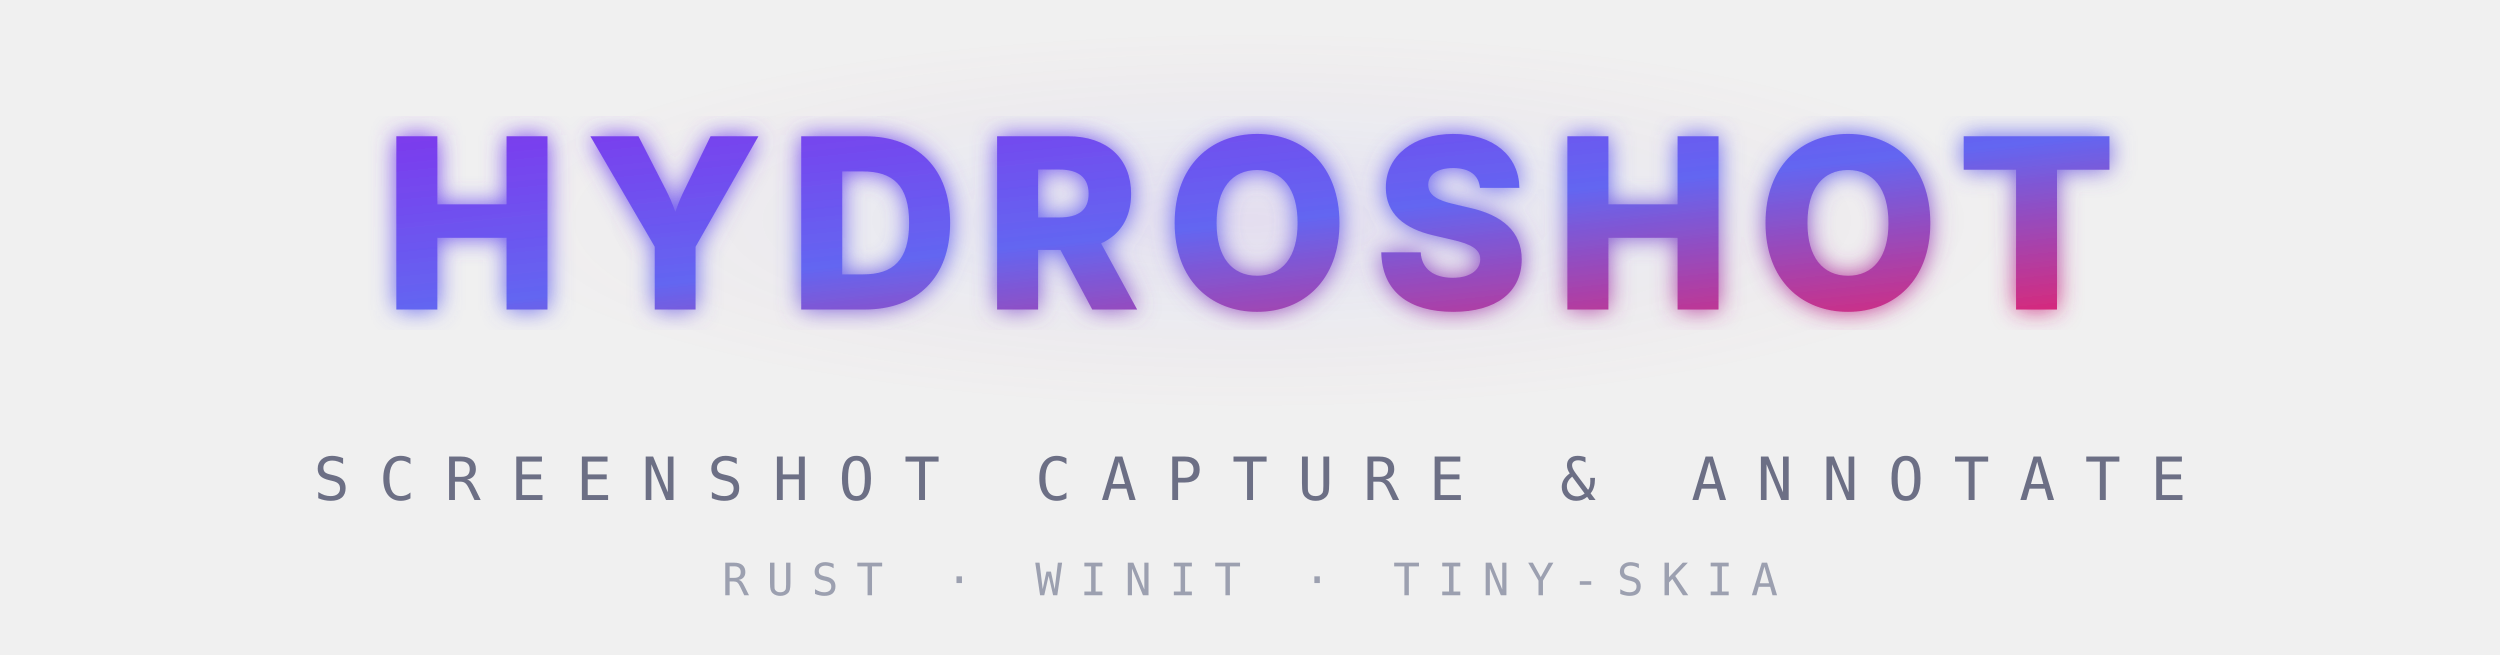
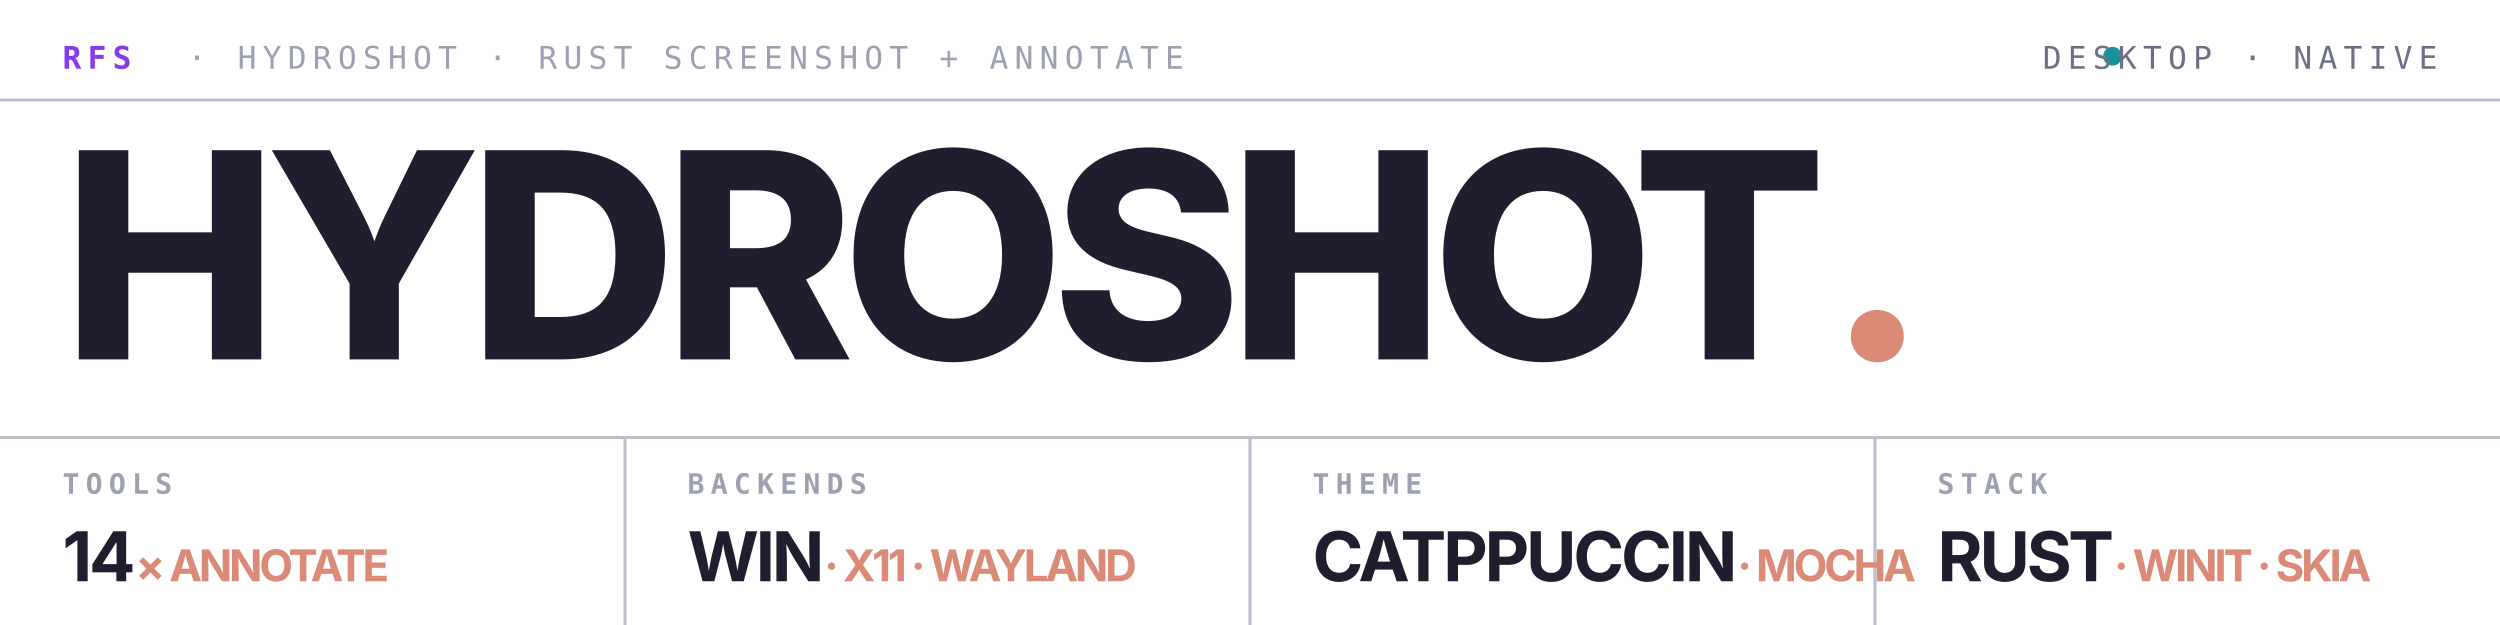
- <svg xmlns="http://www.w3.org/2000/svg" viewBox="0 0 420 110" fill="none">
-   <defs>
-     <linearGradient id="grad" x1="0%" y1="0%" x2="100%" y2="100%">
-       <stop offset="0%" stop-color="#7c3aed" />
-       <stop offset="50%" stop-color="#6366f1" />
-       <stop offset="100%" stop-color="#db2777" />
-     </linearGradient>
-     <radialGradient id="glow" cx="50%" cy="40%" r="40%">
-       <stop offset="0%" stop-color="#7c3aed" stop-opacity="0.1" />
-       <stop offset="50%" stop-color="#6366f1" stop-opacity="0.04" />
-       <stop offset="100%" stop-color="#db2777" stop-opacity="0" />
-     </radialGradient>
-     <filter id="textglow">
-       <feGaussianBlur in="SourceGraphic" stdDeviation="2" result="blur" />
-       <feComposite in="SourceGraphic" in2="blur" operator="over" />
-     </filter>
-   </defs>
-   <ellipse cx="210" cy="45" rx="160" ry="40" fill="url(#glow)" />
-   <text x="210" y="52" text-anchor="middle" font-family="'Inter', 'SF Pro Display', 'Segoe UI', 'Helvetica Neue', Arial, sans-serif" font-size="40" font-weight="800" fill="url(#grad)" letter-spacing="4" filter="url(#textglow)">HYDROSHOT</text>
-   <line x1="105" y1="68" x2="315" y2="68" stroke="url(#grad)" stroke-width="0.6" opacity="0.2" />
-   <text x="210" y="84" text-anchor="middle" font-family="'JetBrains Mono', 'SF Mono', 'Fira Code', 'Cascadia Code', monospace" font-size="10" font-weight="400" fill="#6c6f85" letter-spacing="5">SCREENSHOT CAPTURE &amp; ANNOTATE</text>
-   <text x="210" y="100" text-anchor="middle" font-family="'JetBrains Mono', 'SF Mono', 'Fira Code', monospace" font-size="7.5" font-weight="400" fill="#9ca0b0" letter-spacing="3">RUST · WINIT · TINY-SKIA</text>
+ <svg xmlns="http://www.w3.org/2000/svg" viewBox="0 0 800 200" fill="none">
+   <rect x="0" y="0" width="800" height="200" fill="#ffffff" />
+   <line x1="0" y1="32" x2="800" y2="32" stroke="#bcc0cc" stroke-width="1" />
+   <text x="20" y="22" font-family="'JetBrains Mono', 'SF Mono', monospace" font-size="10" font-weight="700" fill="#8839ef" letter-spacing="2">RFS</text>
+   <text x="60" y="22" font-family="'JetBrains Mono', 'SF Mono', monospace" font-size="10" font-weight="500" fill="#9ca0b0" letter-spacing="2">·  HYDROSHOT  ·  RUST SCREENSHOT + ANNOTATE</text>
+   <circle cx="676" cy="18" r="3" fill="#179299" />
+   <text x="780" y="22" text-anchor="end" font-family="'JetBrains Mono', 'SF Mono', monospace" font-size="10" font-weight="500" fill="#6c6f85" letter-spacing="2">DESKTOP · NATIVE</text>
+   <text x="20" y="115" font-family="'Inter', sans-serif" font-size="92" font-weight="800" fill="#1e1e2e" letter-spacing="-4">HYDROSHOT<tspan fill="#dc8a78">.</tspan>
+   </text>
+   <line x1="0" y1="140" x2="800" y2="140" stroke="#bcc0cc" stroke-width="1" />
+   <line x1="200" y1="140" x2="200" y2="200" stroke="#bcc0cc" stroke-width="1" />
+   <line x1="400" y1="140" x2="400" y2="200" stroke="#bcc0cc" stroke-width="1" />
+   <line x1="600" y1="140" x2="600" y2="200" stroke="#bcc0cc" stroke-width="1" />
+   <text x="20" y="158" font-family="'JetBrains Mono', 'SF Mono', monospace" font-size="9" font-weight="600" fill="#9ca0b0" letter-spacing="2">TOOLS</text>
+   <text x="20" y="186" font-family="'Inter', sans-serif" font-size="22" font-weight="700" fill="#1e1e2e" letter-spacing="-1">14<tspan fill="#dc8a78" font-size="14"> × ANNOTATE</tspan>
+   </text>
+   <text x="220" y="158" font-family="'JetBrains Mono', 'SF Mono', monospace" font-size="9" font-weight="600" fill="#9ca0b0" letter-spacing="2">BACKENDS</text>
+   <text x="220" y="186" font-family="'Inter', sans-serif" font-size="22" font-weight="700" fill="#1e1e2e" letter-spacing="-1">WIN<tspan fill="#dc8a78" font-size="14"> · X11 · WAYLAND</tspan>
+   </text>
+   <text x="420" y="158" font-family="'JetBrains Mono', 'SF Mono', monospace" font-size="9" font-weight="600" fill="#9ca0b0" letter-spacing="2">THEME</text>
+   <text x="420" y="186" font-family="'Inter', sans-serif" font-size="22" font-weight="700" fill="#1e1e2e" letter-spacing="-1">CATPPUCCIN<tspan fill="#dc8a78" font-size="14"> · MOCHA</tspan>
+   </text>
+   <text x="620" y="158" font-family="'JetBrains Mono', 'SF Mono', monospace" font-size="9" font-weight="600" fill="#9ca0b0" letter-spacing="2">STACK</text>
+   <text x="620" y="186" font-family="'Inter', sans-serif" font-size="22" font-weight="700" fill="#1e1e2e" letter-spacing="-1">RUST<tspan fill="#dc8a78" font-size="14"> · WINIT · SKIA</tspan>
+   </text>
</svg>
